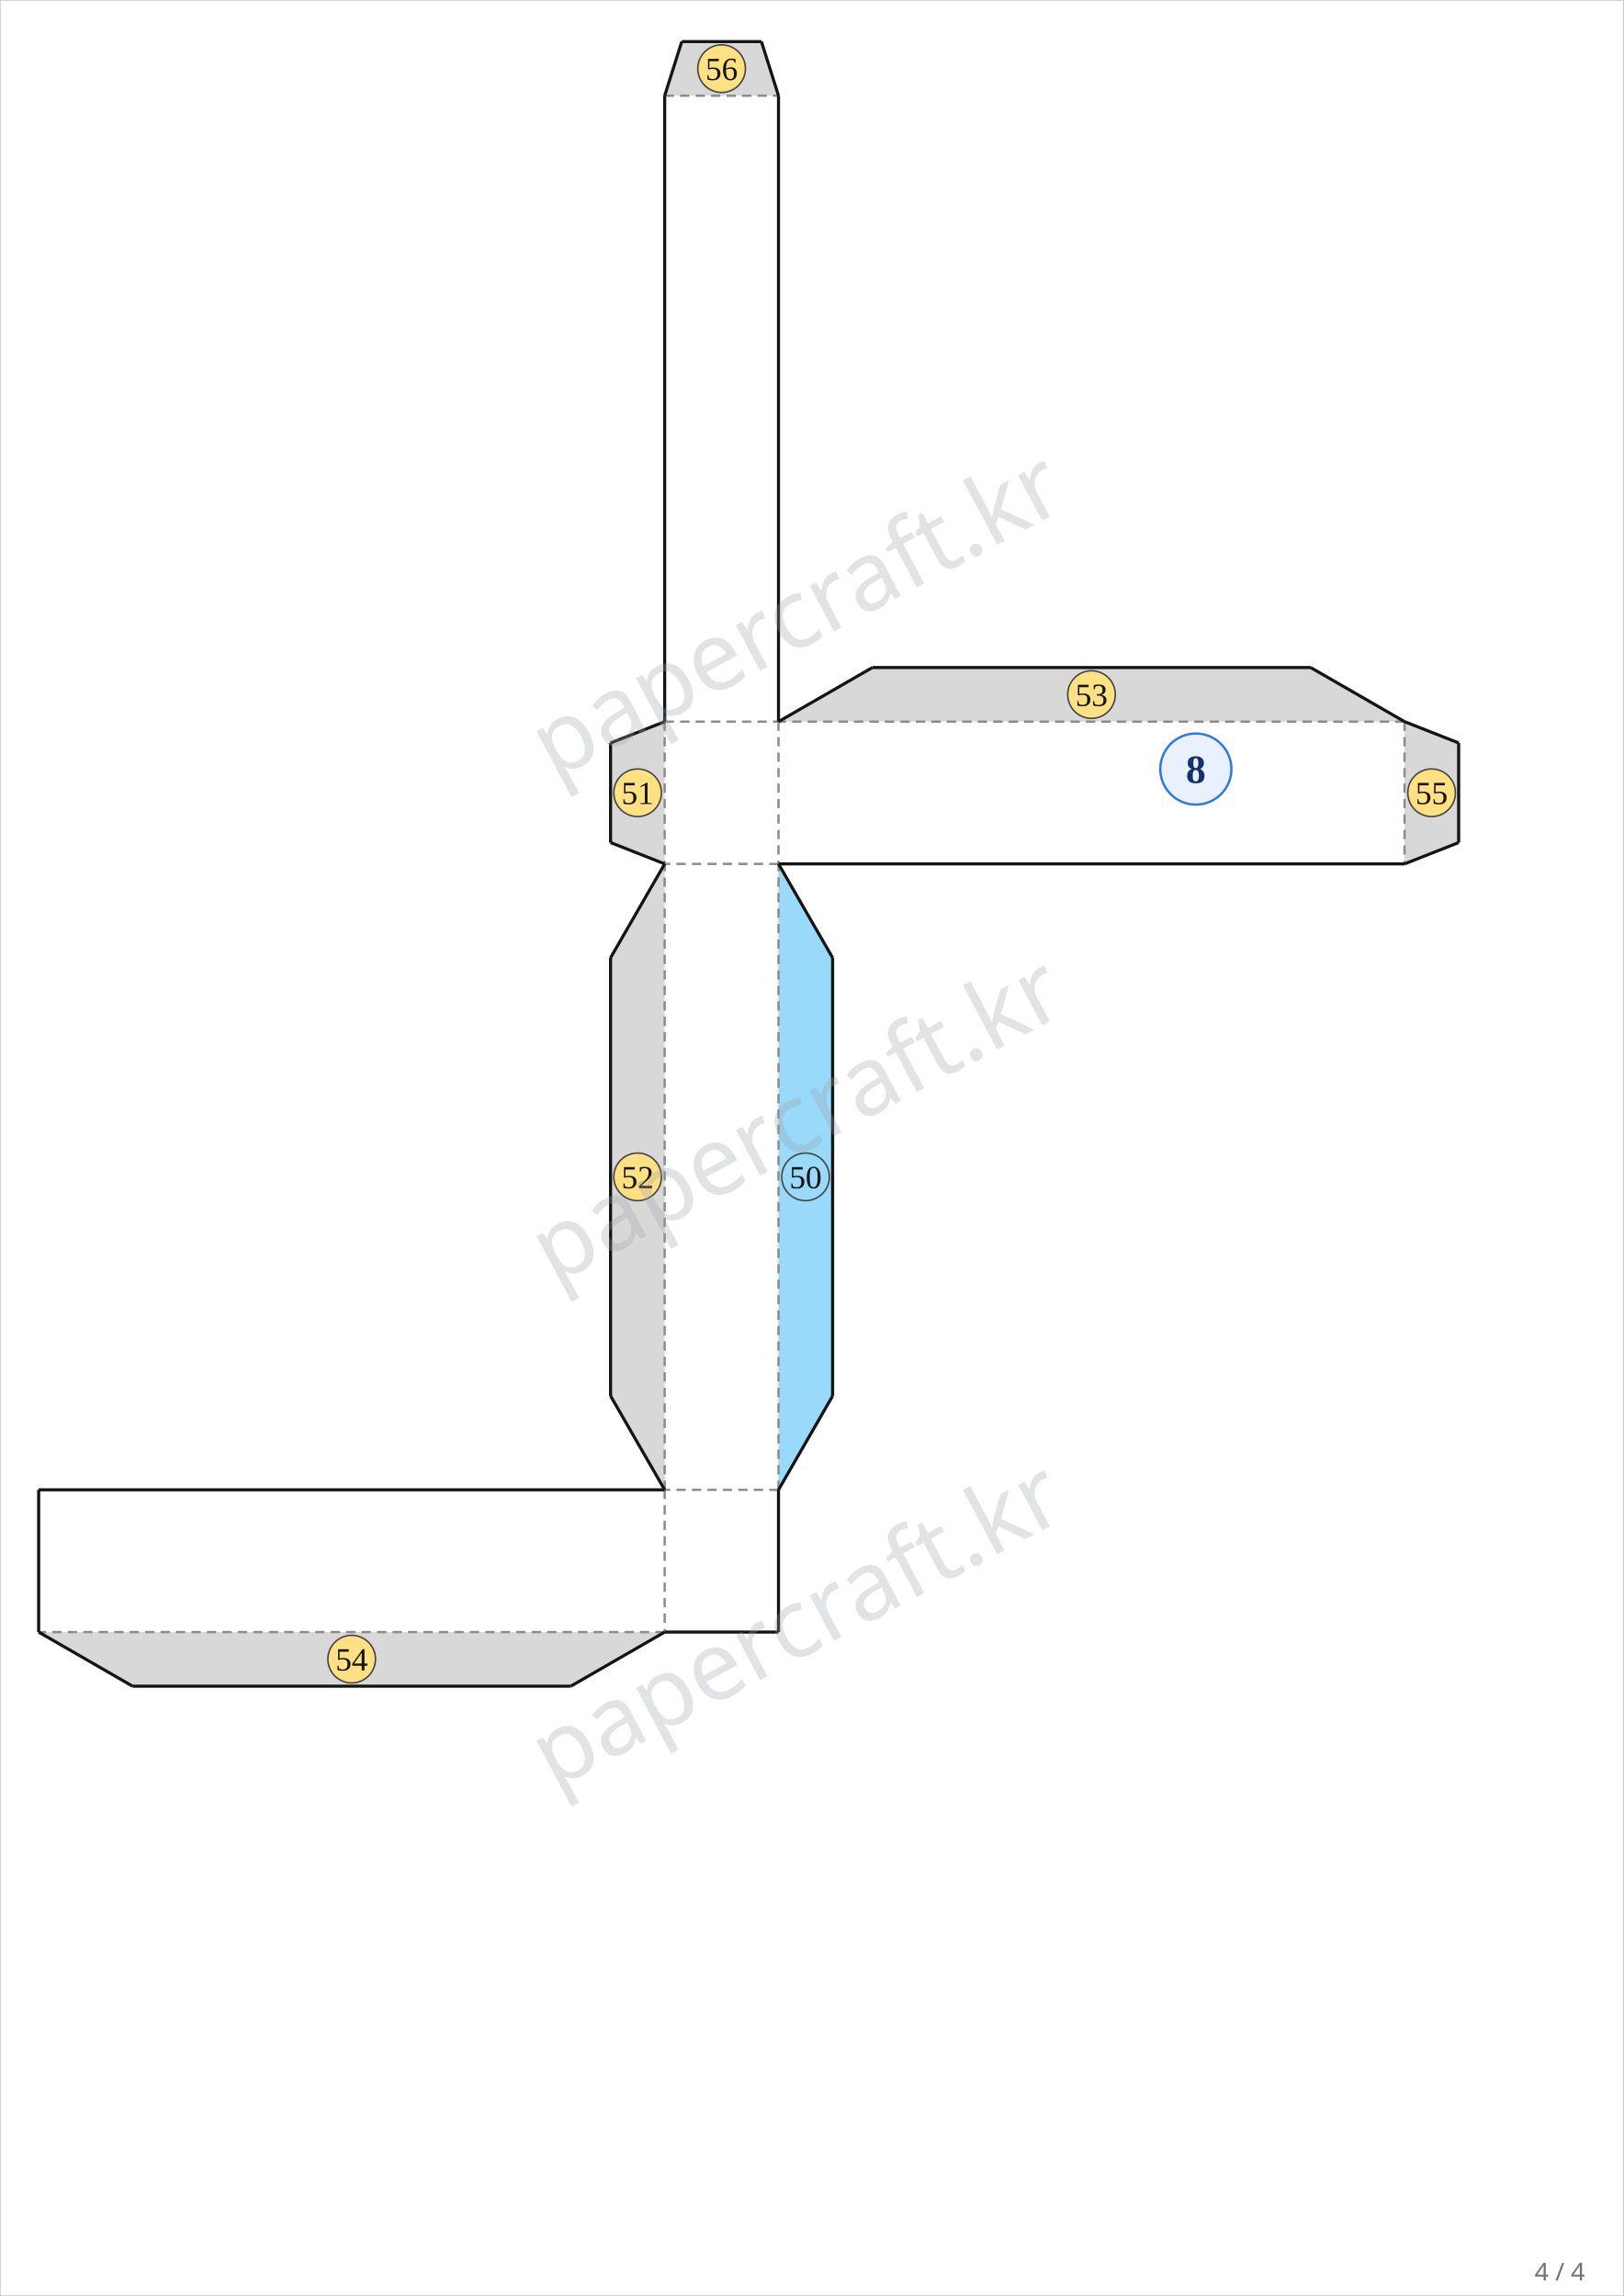
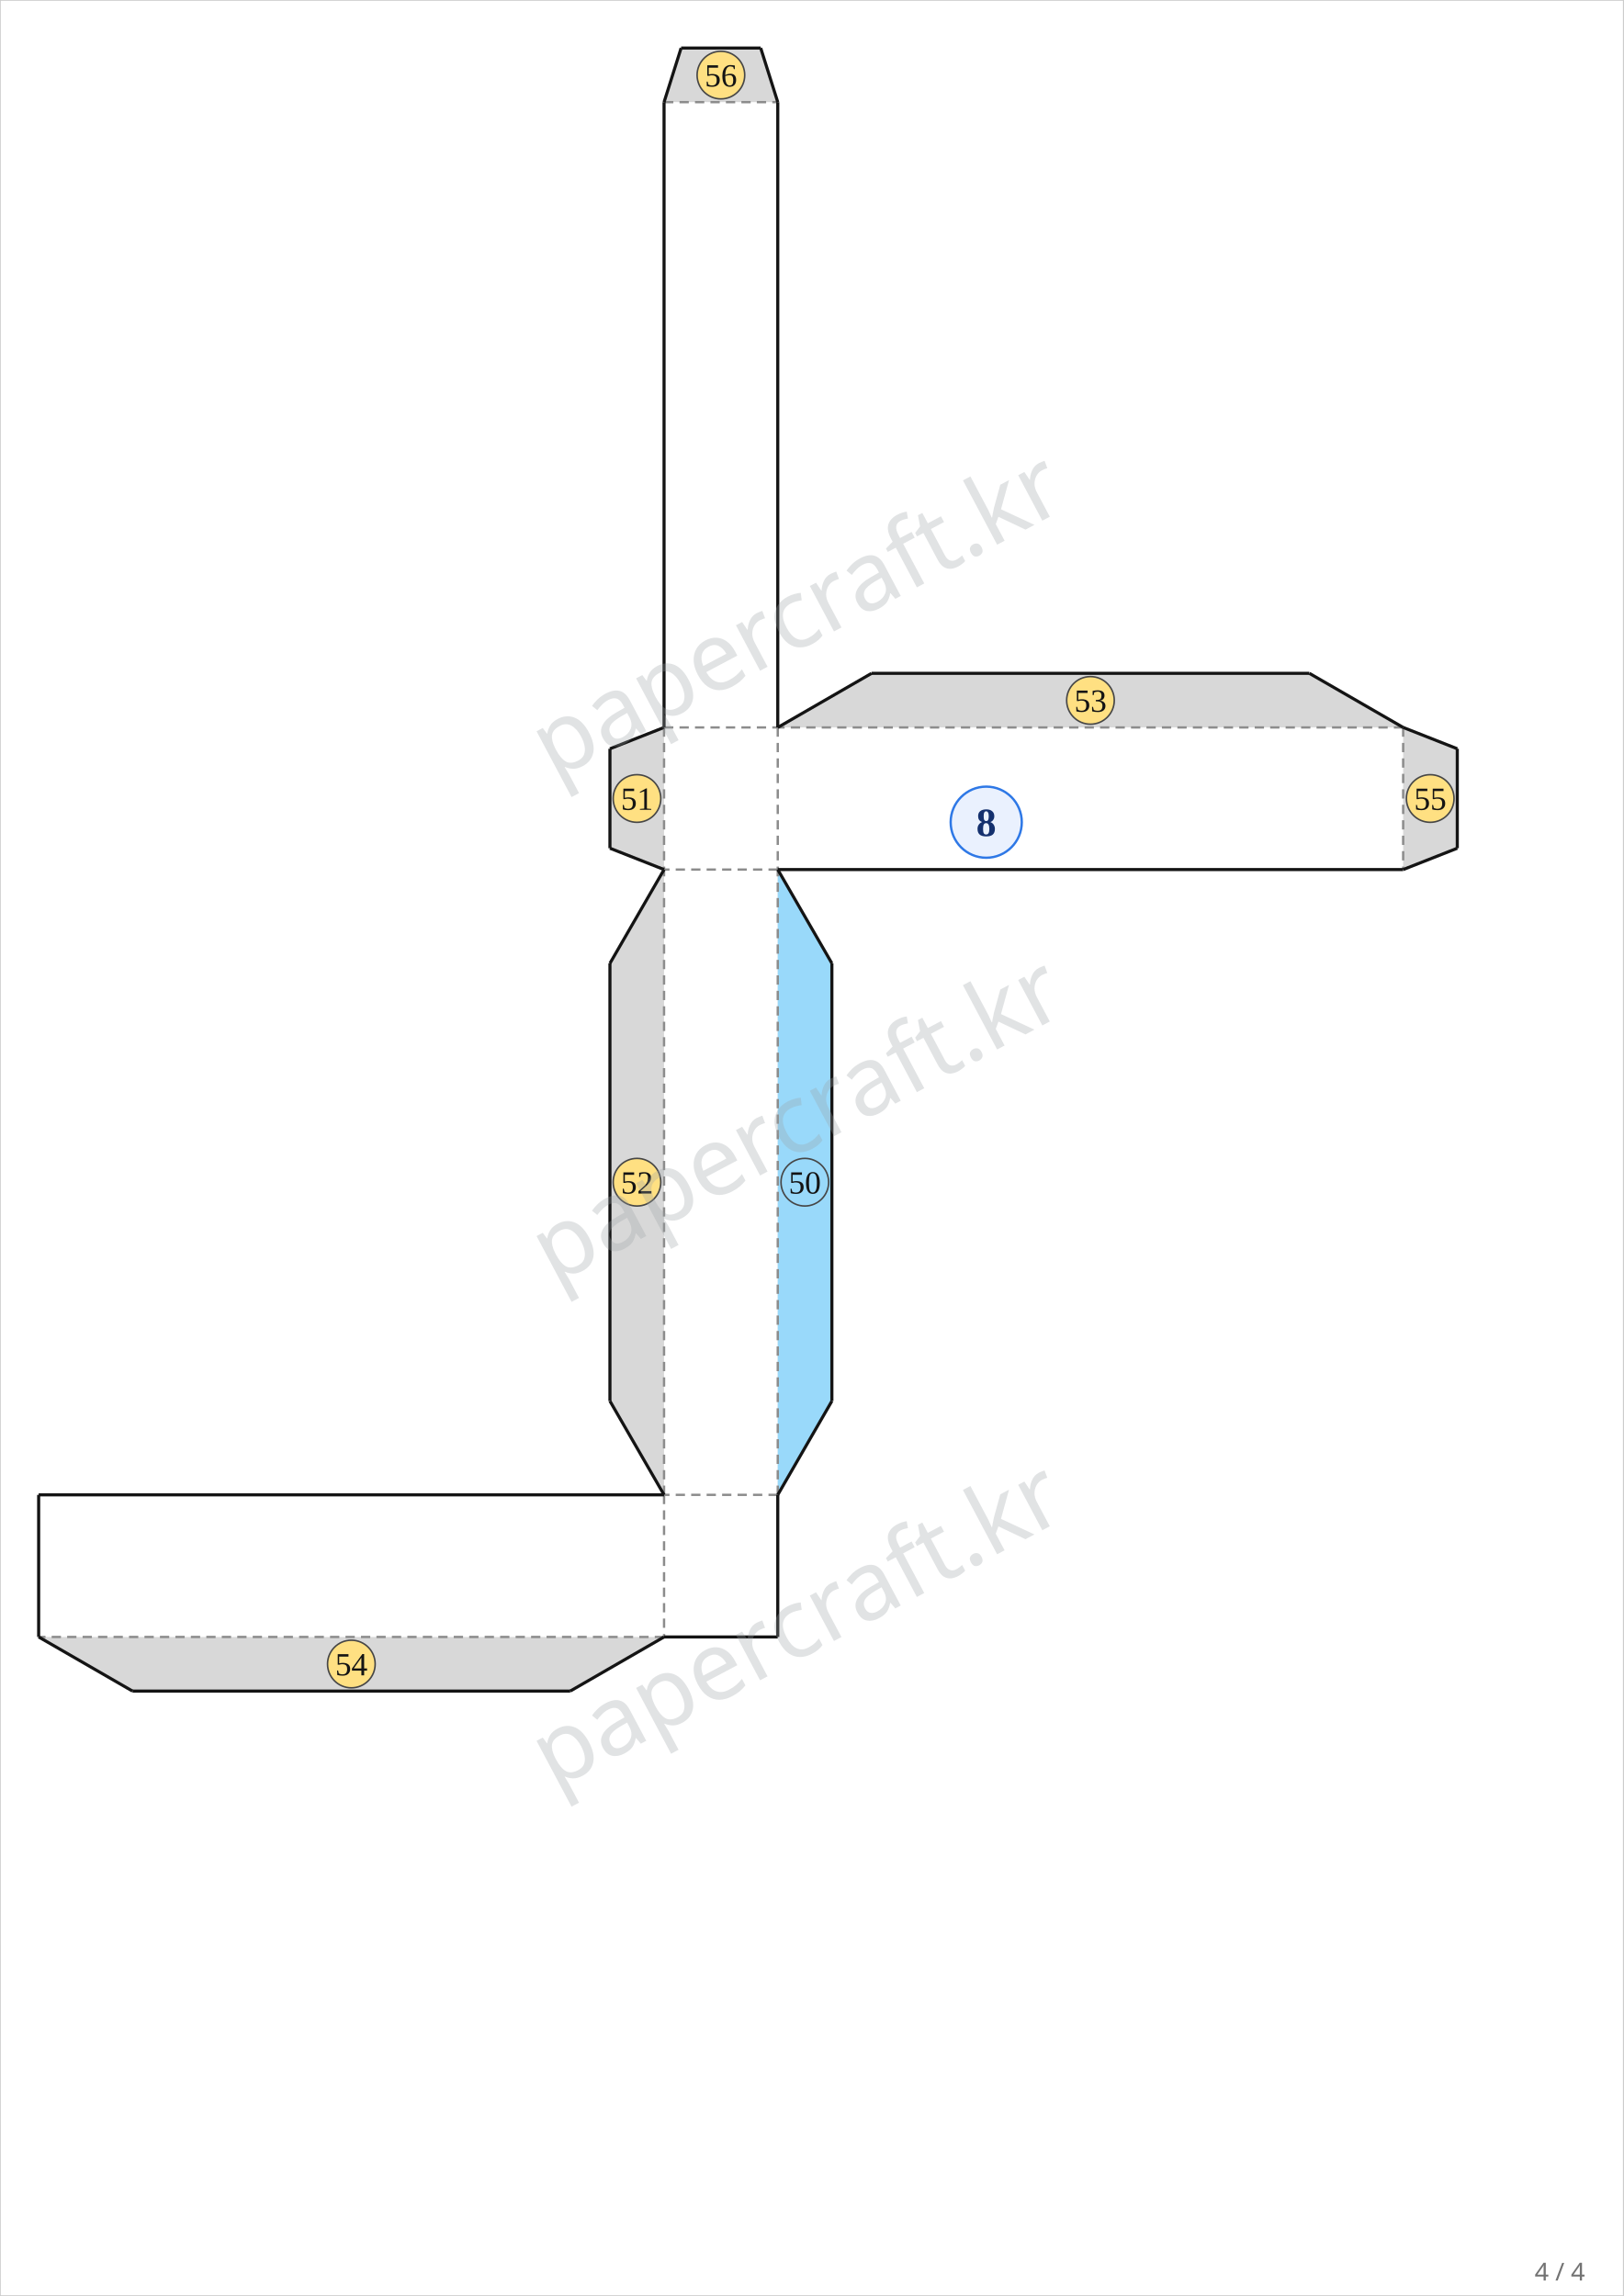
<svg xmlns="http://www.w3.org/2000/svg" width="210.00mm" height="297.00mm" viewBox="0 0 210.00 297.00">
  <rect x="0" y="0" width="210.00" height="297.00" fill="#ffffff" stroke="#cccccc" stroke-width="0.2" />
-   <polygon points="100.687,111.75 107.687,123.894 107.687,180.571 100.687,192.716" fill="rgb(216,216,216)" />
-   <polygon points="85.966,111.75 78.966,108.989 78.966,96.108 85.966,93.348" fill="rgb(216,216,216)" />
-   <polygon points="85.966,111.75 78.966,123.894 78.966,180.571 85.966,192.716" fill="rgb(216,216,216)" />
-   <polygon points="100.687,93.348 112.832,86.348 169.509,86.348 181.654,93.348" fill="rgb(216,216,216)" />
-   <polygon points="5.0,211.117 17.145,218.117 73.821,218.117 85.966,211.117" fill="rgb(216,216,216)" />
-   <polygon points="181.654,111.75 188.654,108.989 188.654,96.108 181.654,93.348" fill="rgb(216,216,216)" />
-   <polygon points="100.687,12.382 98.479,5.382 88.174,5.382 85.966,12.382" fill="rgb(216,216,216)" />
-   <polygon points="100.687,111.75 107.687,123.894 107.687,180.571 100.687,192.716" fill="#99d9fa" />
-   <line x1="100.687" y1="111.749" x2="85.966" y2="111.749" stroke="#8c8c8c" stroke-width="0.3" stroke-dasharray="1.2,0.8" />
-   <line x1="100.687" y1="93.348" x2="100.687" y2="111.749" stroke="#8c8c8c" stroke-width="0.3" stroke-dasharray="1.2,0.8" />
-   <line x1="85.966" y1="93.348" x2="100.687" y2="93.348" stroke="#8c8c8c" stroke-width="0.3" stroke-dasharray="1.2,0.8" />
-   <line x1="100.687" y1="192.716" x2="85.966" y2="192.716" stroke="#8c8c8c" stroke-width="0.3" stroke-dasharray="1.2,0.8" />
-   <line x1="85.966" y1="192.716" x2="85.966" y2="211.117" stroke="#8c8c8c" stroke-width="0.3" stroke-dasharray="1.2,0.8" />
-   <line x1="100.687" y1="192.716" x2="100.687" y2="111.75" stroke="#8c8c8c" stroke-width="0.3" stroke-dasharray="1.2,0.8" />
-   <line x1="85.966" y1="93.348" x2="85.966" y2="111.75" stroke="#8c8c8c" stroke-width="0.3" stroke-dasharray="1.2,0.8" />
-   <line x1="85.966" y1="192.716" x2="85.966" y2="111.75" stroke="#8c8c8c" stroke-width="0.3" stroke-dasharray="1.2,0.8" />
-   <line x1="181.654" y1="93.348" x2="100.687" y2="93.348" stroke="#8c8c8c" stroke-width="0.3" stroke-dasharray="1.2,0.8" />
-   <line x1="85.966" y1="211.117" x2="5.0" y2="211.117" stroke="#8c8c8c" stroke-width="0.3" stroke-dasharray="1.2,0.8" />
-   <line x1="181.654" y1="93.348" x2="181.654" y2="111.75" stroke="#8c8c8c" stroke-width="0.3" stroke-dasharray="1.2,0.8" />
-   <line x1="85.966" y1="12.382" x2="100.687" y2="12.382" stroke="#8c8c8c" stroke-width="0.3" stroke-dasharray="1.2,0.8" />
-   <line x1="181.654" y1="111.749" x2="100.687" y2="111.749" stroke="#141414" stroke-width="0.4" />
-   <line x1="5.0" y1="211.117" x2="5.0" y2="192.716" stroke="#141414" stroke-width="0.4" />
-   <line x1="5.0" y1="192.716" x2="85.966" y2="192.716" stroke="#141414" stroke-width="0.4" />
-   <line x1="100.687" y1="12.382" x2="100.687" y2="93.348" stroke="#141414" stroke-width="0.4" />
-   <line x1="85.966" y1="93.348" x2="85.966" y2="12.382" stroke="#141414" stroke-width="0.4" />
-   <line x1="100.687" y1="192.716" x2="100.687" y2="211.117" stroke="#141414" stroke-width="0.4" />
-   <line x1="100.687" y1="211.117" x2="85.966" y2="211.117" stroke="#141414" stroke-width="0.4" />
-   <line x1="100.687" y1="111.75" x2="107.687" y2="123.894" stroke="#141414" stroke-width="0.4" />
-   <line x1="107.687" y1="123.894" x2="107.687" y2="180.571" stroke="#141414" stroke-width="0.4" />
-   <line x1="107.687" y1="180.571" x2="100.687" y2="192.716" stroke="#141414" stroke-width="0.4" />
-   <line x1="85.966" y1="111.75" x2="78.966" y2="108.989" stroke="#141414" stroke-width="0.4" />
-   <line x1="78.966" y1="108.989" x2="78.966" y2="96.108" stroke="#141414" stroke-width="0.4" />
-   <line x1="78.966" y1="96.108" x2="85.966" y2="93.348" stroke="#141414" stroke-width="0.4" />
-   <line x1="85.966" y1="111.75" x2="78.966" y2="123.894" stroke="#141414" stroke-width="0.4" />
-   <line x1="78.966" y1="123.894" x2="78.966" y2="180.571" stroke="#141414" stroke-width="0.4" />
-   <line x1="78.966" y1="180.571" x2="85.966" y2="192.716" stroke="#141414" stroke-width="0.4" />
-   <line x1="100.687" y1="93.348" x2="112.832" y2="86.348" stroke="#141414" stroke-width="0.4" />
-   <line x1="112.832" y1="86.348" x2="169.509" y2="86.348" stroke="#141414" stroke-width="0.4" />
-   <line x1="169.509" y1="86.348" x2="181.654" y2="93.348" stroke="#141414" stroke-width="0.4" />
-   <line x1="5.0" y1="211.117" x2="17.145" y2="218.117" stroke="#141414" stroke-width="0.4" />
-   <line x1="17.145" y1="218.117" x2="73.821" y2="218.117" stroke="#141414" stroke-width="0.4" />
-   <line x1="73.821" y1="218.117" x2="85.966" y2="211.117" stroke="#141414" stroke-width="0.4" />
-   <line x1="181.654" y1="111.75" x2="188.654" y2="108.989" stroke="#141414" stroke-width="0.4" />
-   <line x1="188.654" y1="108.989" x2="188.654" y2="96.108" stroke="#141414" stroke-width="0.4" />
-   <line x1="188.654" y1="96.108" x2="181.654" y2="93.348" stroke="#141414" stroke-width="0.4" />
-   <line x1="100.687" y1="12.382" x2="98.479" y2="5.382" stroke="#141414" stroke-width="0.4" />
-   <line x1="98.479" y1="5.382" x2="88.174" y2="5.382" stroke="#141414" stroke-width="0.4" />
-   <line x1="88.174" y1="5.382" x2="85.966" y2="12.382" stroke="#141414" stroke-width="0.4" />
-   <circle cx="104.187" cy="152.233" r="3.08" fill="#99d9fa" stroke="#464646" stroke-width="0.2" />
-   <text x="104.187" y="153.70" font-size="4.18" text-anchor="middle" fill="#141414">50</text>
-   <circle cx="82.466" cy="102.549" r="3.08" fill="#ffe082" stroke="#464646" stroke-width="0.2" />
-   <text x="82.466" y="104.01" font-size="4.18" text-anchor="middle" fill="#141414">51</text>
-   <circle cx="82.466" cy="152.233" r="3.08" fill="#ffe082" stroke="#464646" stroke-width="0.2" />
-   <text x="82.466" y="153.70" font-size="4.18" text-anchor="middle" fill="#141414">52</text>
-   <circle cx="141.17" cy="89.848" r="3.08" fill="#ffe082" stroke="#464646" stroke-width="0.2" />
-   <text x="141.17" y="91.31" font-size="4.18" text-anchor="middle" fill="#141414">53</text>
-   <circle cx="45.483" cy="214.617" r="3.08" fill="#ffe082" stroke="#464646" stroke-width="0.2" />
-   <text x="45.483" y="216.08" font-size="4.18" text-anchor="middle" fill="#141414">54</text>
-   <circle cx="185.154" cy="102.549" r="3.08" fill="#ffe082" stroke="#464646" stroke-width="0.2" />
-   <text x="185.154" y="104.01" font-size="4.18" text-anchor="middle" fill="#141414">55</text>
-   <circle cx="93.327" cy="8.882" r="3.08" fill="#ffe082" stroke="#464646" stroke-width="0.2" />
-   <text x="93.327" y="10.34" font-size="4.18" text-anchor="middle" fill="#141414">56</text>
-   <circle cx="154.665" cy="99.482" r="4.60" fill="#eaf1fe" stroke="#2e78e6" stroke-width="0.3" />
-   <text x="154.665" y="101.28" font-size="5.20" text-anchor="middle" fill="#14306e" font-weight="bold">8</text>
+   <polygon points="100.591,112.482 107.591,124.615 107.591,181.234 100.591,193.367" fill="rgb(216,216,216)" />
+   <polygon points="85.885,112.482 78.885,109.724 78.885,96.856 85.885,94.099" fill="rgb(216,216,216)" />
+   <polygon points="85.885,112.482 78.885,124.615 78.885,181.234 85.885,193.367" fill="rgb(216,216,216)" />
+   <polygon points="100.591,94.099 112.724,87.099 169.344,87.099 181.476,94.099" fill="rgb(216,216,216)" />
+   <polygon points="5.0,211.75 17.133,218.75 73.752,218.75 85.885,211.75" fill="rgb(216,216,216)" />
+   <polygon points="181.476,112.482 188.476,109.724 188.476,96.856 181.476,94.099" fill="rgb(216,216,216)" />
+   <polygon points="100.591,13.214 98.385,6.214 88.091,6.214 85.885,13.214" fill="rgb(216,216,216)" />
+   <polygon points="100.591,112.482 107.591,124.615 107.591,181.234 100.591,193.367" fill="#99d9fa" />
+   <line x1="100.591" y1="112.482" x2="85.885" y2="112.482" stroke="#8c8c8c" stroke-width="0.3" stroke-dasharray="1.2,0.8" />
+   <line x1="100.591" y1="94.099" x2="100.591" y2="112.482" stroke="#8c8c8c" stroke-width="0.3" stroke-dasharray="1.2,0.8" />
+   <line x1="85.885" y1="94.099" x2="100.591" y2="94.099" stroke="#8c8c8c" stroke-width="0.3" stroke-dasharray="1.2,0.8" />
+   <line x1="100.591" y1="193.367" x2="85.885" y2="193.367" stroke="#8c8c8c" stroke-width="0.3" stroke-dasharray="1.2,0.8" />
+   <line x1="85.885" y1="193.367" x2="85.885" y2="211.75" stroke="#8c8c8c" stroke-width="0.3" stroke-dasharray="1.2,0.8" />
+   <line x1="100.591" y1="193.367" x2="100.591" y2="112.482" stroke="#8c8c8c" stroke-width="0.3" stroke-dasharray="1.2,0.8" />
+   <line x1="85.885" y1="94.099" x2="85.885" y2="112.482" stroke="#8c8c8c" stroke-width="0.3" stroke-dasharray="1.2,0.8" />
+   <line x1="85.885" y1="193.367" x2="85.885" y2="112.482" stroke="#8c8c8c" stroke-width="0.3" stroke-dasharray="1.2,0.8" />
+   <line x1="181.476" y1="94.099" x2="100.591" y2="94.099" stroke="#8c8c8c" stroke-width="0.3" stroke-dasharray="1.2,0.8" />
+   <line x1="85.885" y1="211.75" x2="5.0" y2="211.75" stroke="#8c8c8c" stroke-width="0.3" stroke-dasharray="1.2,0.8" />
+   <line x1="181.476" y1="94.099" x2="181.476" y2="112.482" stroke="#8c8c8c" stroke-width="0.3" stroke-dasharray="1.2,0.8" />
+   <line x1="85.885" y1="13.214" x2="100.591" y2="13.214" stroke="#8c8c8c" stroke-width="0.3" stroke-dasharray="1.2,0.8" />
+   <line x1="181.476" y1="112.482" x2="100.591" y2="112.482" stroke="#141414" stroke-width="0.4" />
+   <line x1="5.0" y1="211.75" x2="5.0" y2="193.367" stroke="#141414" stroke-width="0.4" />
+   <line x1="5.0" y1="193.367" x2="85.885" y2="193.367" stroke="#141414" stroke-width="0.4" />
+   <line x1="100.591" y1="13.214" x2="100.591" y2="94.099" stroke="#141414" stroke-width="0.4" />
+   <line x1="85.885" y1="94.099" x2="85.885" y2="13.214" stroke="#141414" stroke-width="0.4" />
+   <line x1="100.591" y1="193.367" x2="100.591" y2="211.75" stroke="#141414" stroke-width="0.4" />
+   <line x1="100.591" y1="211.75" x2="85.885" y2="211.75" stroke="#141414" stroke-width="0.4" />
+   <line x1="100.591" y1="112.482" x2="107.591" y2="124.615" stroke="#141414" stroke-width="0.4" />
+   <line x1="107.591" y1="124.615" x2="107.591" y2="181.234" stroke="#141414" stroke-width="0.4" />
+   <line x1="107.591" y1="181.234" x2="100.591" y2="193.367" stroke="#141414" stroke-width="0.4" />
+   <line x1="85.885" y1="112.482" x2="78.885" y2="109.724" stroke="#141414" stroke-width="0.4" />
+   <line x1="78.885" y1="109.724" x2="78.885" y2="96.856" stroke="#141414" stroke-width="0.4" />
+   <line x1="78.885" y1="96.856" x2="85.885" y2="94.099" stroke="#141414" stroke-width="0.4" />
+   <line x1="85.885" y1="112.482" x2="78.885" y2="124.615" stroke="#141414" stroke-width="0.4" />
+   <line x1="78.885" y1="124.615" x2="78.885" y2="181.234" stroke="#141414" stroke-width="0.4" />
+   <line x1="78.885" y1="181.234" x2="85.885" y2="193.367" stroke="#141414" stroke-width="0.4" />
+   <line x1="100.591" y1="94.099" x2="112.724" y2="87.099" stroke="#141414" stroke-width="0.4" />
+   <line x1="112.724" y1="87.099" x2="169.344" y2="87.099" stroke="#141414" stroke-width="0.4" />
+   <line x1="169.344" y1="87.099" x2="181.476" y2="94.099" stroke="#141414" stroke-width="0.4" />
+   <line x1="5.0" y1="211.75" x2="17.133" y2="218.75" stroke="#141414" stroke-width="0.4" />
+   <line x1="17.133" y1="218.75" x2="73.752" y2="218.75" stroke="#141414" stroke-width="0.4" />
+   <line x1="73.752" y1="218.75" x2="85.885" y2="211.75" stroke="#141414" stroke-width="0.4" />
+   <line x1="181.476" y1="112.482" x2="188.476" y2="109.724" stroke="#141414" stroke-width="0.4" />
+   <line x1="188.476" y1="109.724" x2="188.476" y2="96.856" stroke="#141414" stroke-width="0.4" />
+   <line x1="188.476" y1="96.856" x2="181.476" y2="94.099" stroke="#141414" stroke-width="0.4" />
+   <line x1="100.591" y1="13.214" x2="98.385" y2="6.214" stroke="#141414" stroke-width="0.4" />
+   <line x1="98.385" y1="6.214" x2="88.091" y2="6.214" stroke="#141414" stroke-width="0.4" />
+   <line x1="88.091" y1="6.214" x2="85.885" y2="13.214" stroke="#141414" stroke-width="0.4" />
+   <circle cx="104.091" cy="152.924" r="3.08" fill="#99d9fa" stroke="#464646" stroke-width="0.2" />
+   <text x="104.091" y="154.39" font-size="4.18" text-anchor="middle" fill="#141414">50</text>
+   <circle cx="82.385" cy="103.29" r="3.08" fill="#ffe082" stroke="#464646" stroke-width="0.2" />
+   <text x="82.385" y="104.75" font-size="4.18" text-anchor="middle" fill="#141414">51</text>
+   <circle cx="82.385" cy="152.924" r="3.08" fill="#ffe082" stroke="#464646" stroke-width="0.2" />
+   <text x="82.385" y="154.39" font-size="4.18" text-anchor="middle" fill="#141414">52</text>
+   <circle cx="141.034" cy="90.599" r="3.08" fill="#ffe082" stroke="#464646" stroke-width="0.2" />
+   <text x="141.034" y="92.06" font-size="4.18" text-anchor="middle" fill="#141414">53</text>
+   <circle cx="45.442" cy="215.25" r="3.08" fill="#ffe082" stroke="#464646" stroke-width="0.2" />
+   <text x="45.442" y="216.71" font-size="4.18" text-anchor="middle" fill="#141414">54</text>
+   <circle cx="184.976" cy="103.29" r="3.08" fill="#ffe082" stroke="#464646" stroke-width="0.2" />
+   <text x="184.976" y="104.75" font-size="4.18" text-anchor="middle" fill="#141414">55</text>
+   <circle cx="93.238" cy="9.714" r="3.08" fill="#ffe082" stroke="#464646" stroke-width="0.2" />
+   <text x="93.238" y="11.18" font-size="4.18" text-anchor="middle" fill="#141414">56</text>
+   <circle cx="127.553" cy="106.354" r="4.60" fill="#eaf1fe" stroke="#2e78e6" stroke-width="0.3" />
+   <text x="127.553" y="108.15" font-size="5.20" text-anchor="middle" fill="#14306e" font-weight="bold">8</text>
  <text x="205.0" y="295.0" font-size="3.2" text-anchor="end" fill="#737373" font-family="sans-serif">4 / 4</text>
  <g pointer-events="none">
    <text x="105.0" y="83.2" text-anchor="middle" font-family="sans-serif" font-size="12.4" fill="#9aa0a6" fill-opacity="0.3" transform="rotate(-28 105.0 83.2)">papercraft.kr</text>
    <text x="105.0" y="148.5" text-anchor="middle" font-family="sans-serif" font-size="12.4" fill="#9aa0a6" fill-opacity="0.3" transform="rotate(-28 105.0 148.5)">papercraft.kr</text>
    <text x="105.0" y="213.8" text-anchor="middle" font-family="sans-serif" font-size="12.4" fill="#9aa0a6" fill-opacity="0.3" transform="rotate(-28 105.0 213.8)">papercraft.kr</text>
  </g>
</svg>
